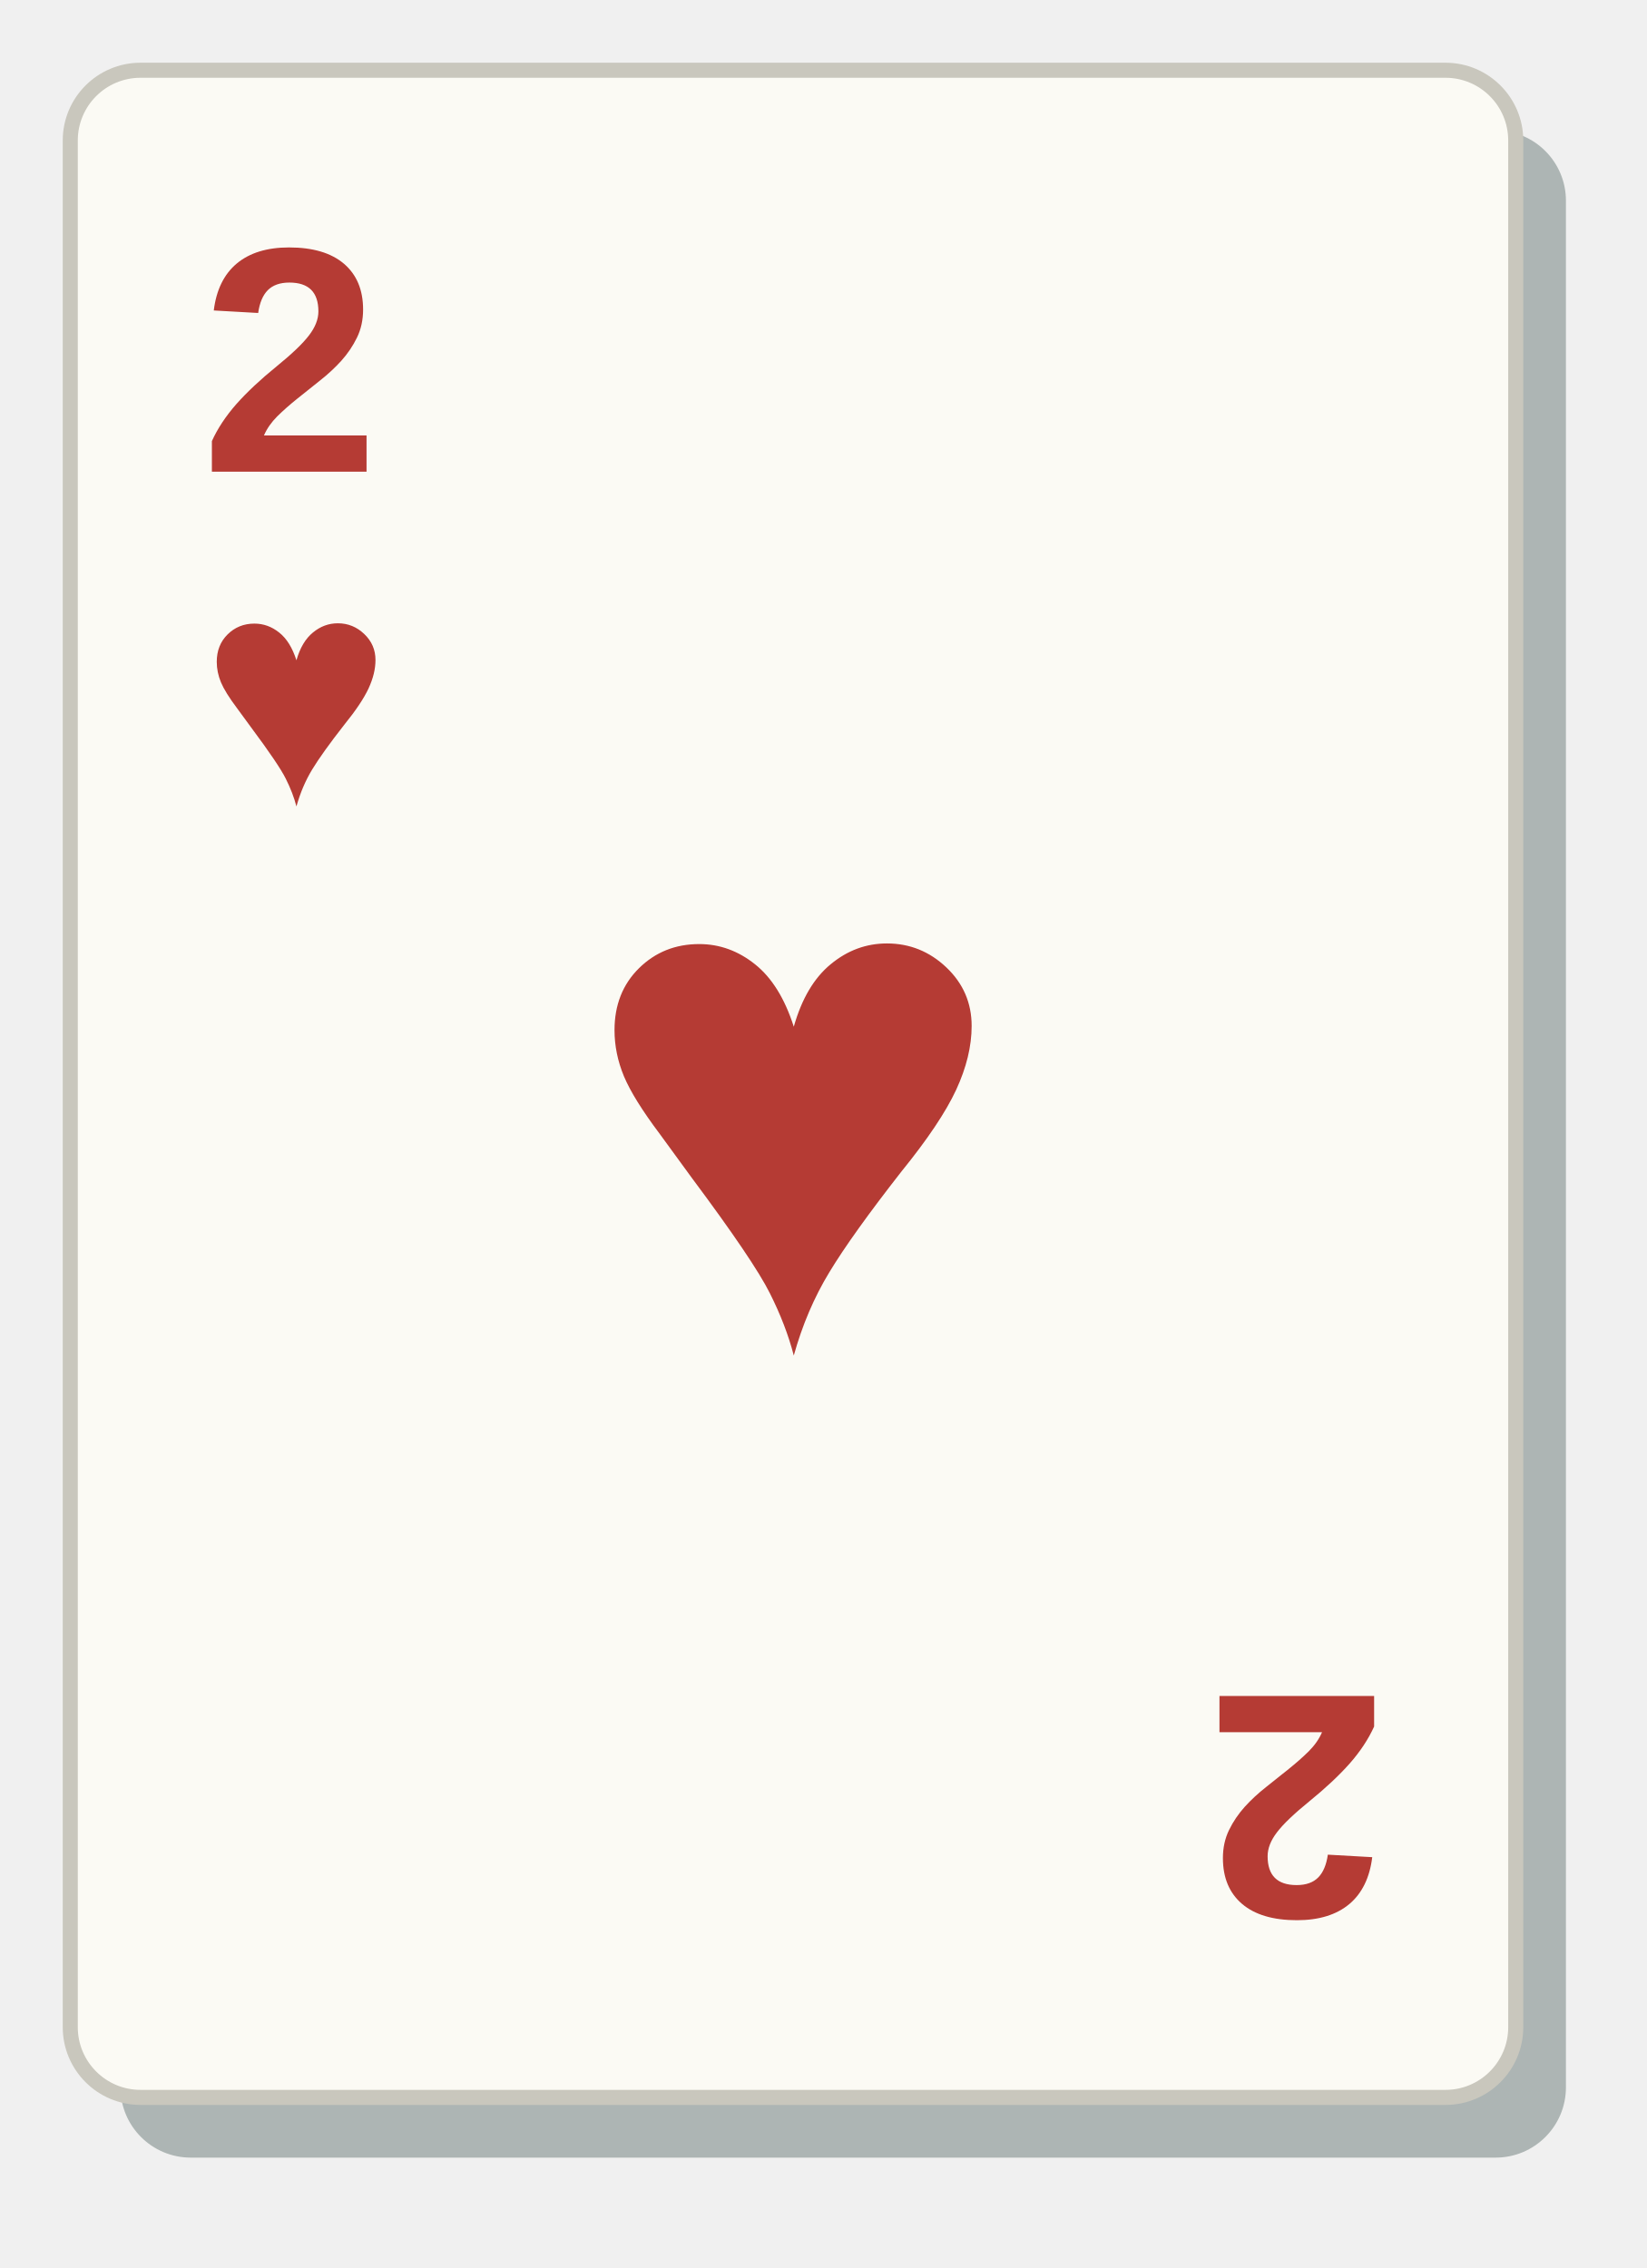
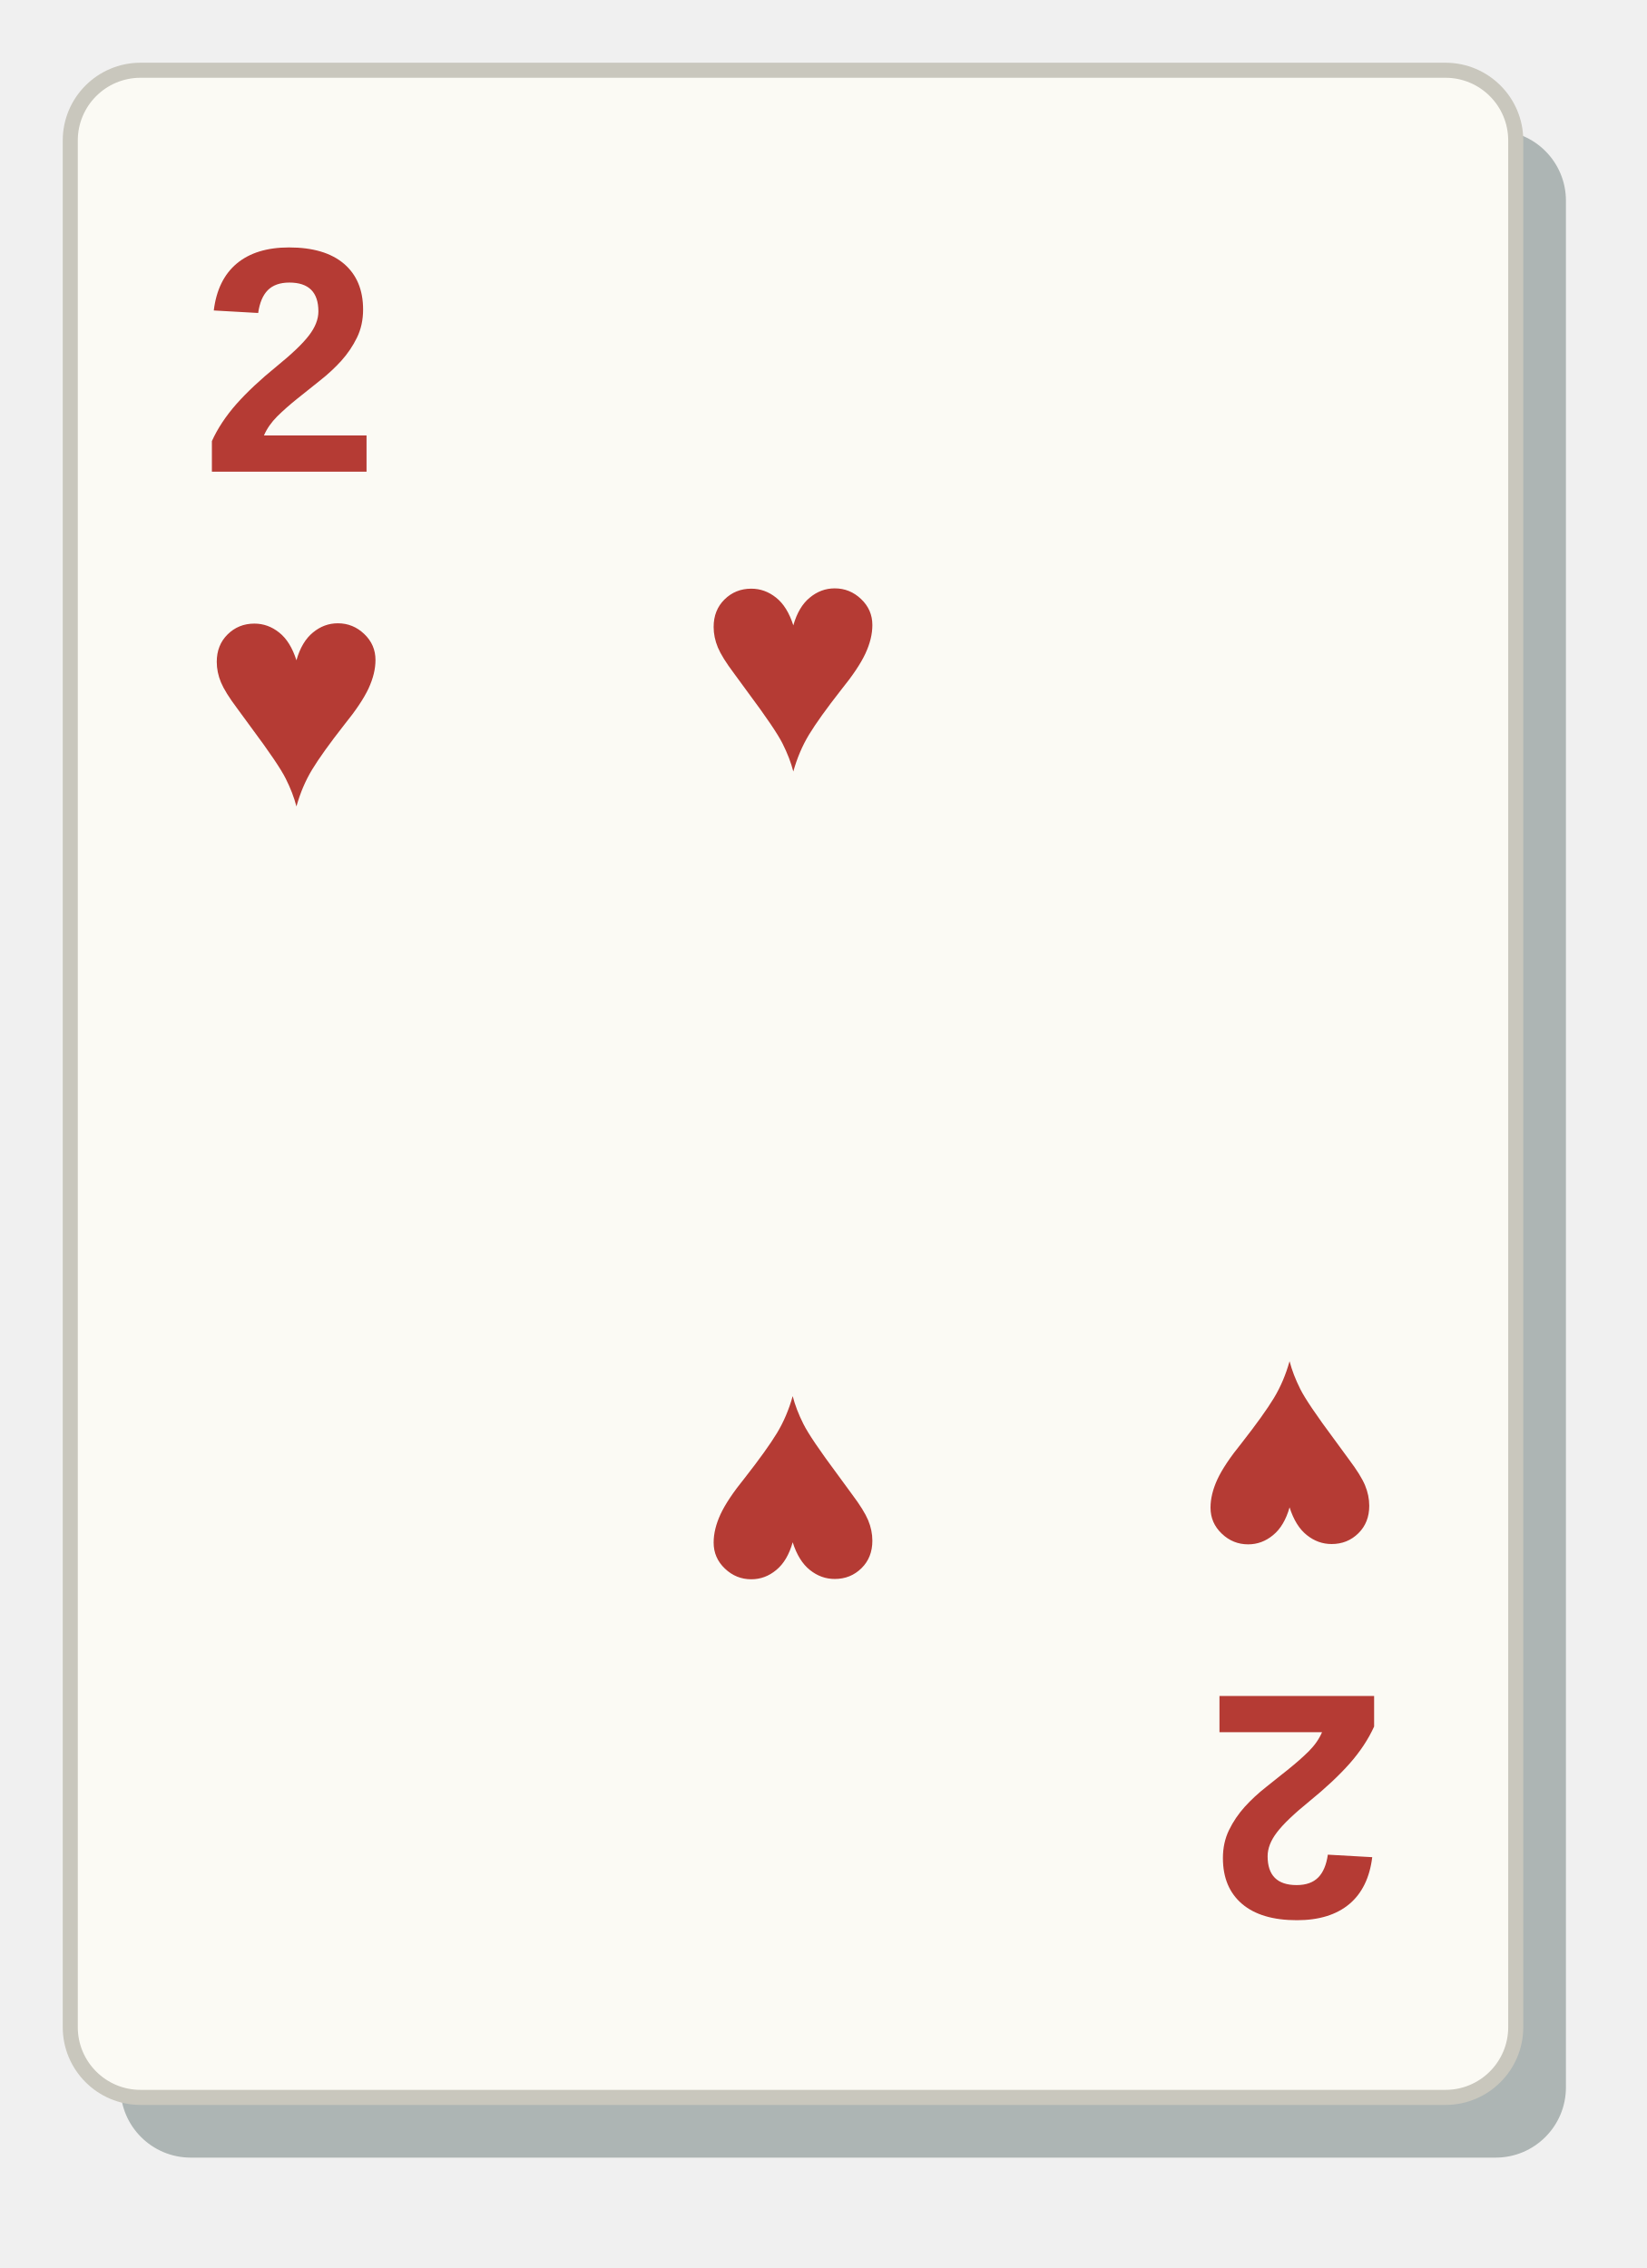
<svg xmlns="http://www.w3.org/2000/svg" width="164" height="226" viewBox="0 0 164 226" role="img">
  <defs>
    <pattern id="back" width="12" height="12" patternUnits="userSpaceOnUse">
      <path d="M0 6L6 0L12 6L6 12Z" fill="none" stroke="#8fa1c5" stroke-width="1" />
    </pattern>
    <pattern id="felt" width="10" height="10" patternUnits="userSpaceOnUse">
      <path d="M1 2h1M6 7h1" stroke="#ffffff" stroke-opacity=".035" />
    </pattern>
  </defs>
  <rect x="0.00" y="0.00" width="1920.00" height="1080.00" rx="0" fill="none" />
  <g opacity="1">
    <rect x="12.00" y="13.00" width="144.00" height="202.00" rx="7" fill="#001e18" opacity="0.28" />
    <rect x="7.00" y="7.00" width="144.00" height="202.00" rx="7" fill="#fbfaf4" stroke="#c9c7bd" stroke-width="1.5" />
    <text x="20.00" y="47.00" font-family="Liberation Sans" font-size="32" font-weight="700" fill="#b53b34" text-anchor="start" opacity="1" xml:space="preserve">2</text>
    <text x="20.00" y="80.00" font-family="Liberation Sans" font-size="32" font-weight="400" fill="#b53b34" text-anchor="start" opacity="1" xml:space="preserve">♥</text>
-     <text x="79.00" y="134.26" font-family="Liberation Sans" font-size="72" font-weight="400" fill="#b53b34" text-anchor="middle" opacity="1" xml:space="preserve">♥</text>
    <g transform="rotate(180 79.0 108.0)">
      <text x="20.00" y="47.00" font-family="Liberation Sans" font-size="32" font-weight="700" fill="#b53b34" text-anchor="start" opacity="1" xml:space="preserve">2</text>
+       <text x="20.00" y="80.00" font-family="Liberation Sans" font-size="32" font-weight="400" fill="#b53b34" text-anchor="start" opacity="1" xml:space="preserve">♥</text>
+     </g>
+     <text x="79.00" y="76.52" font-family="Liberation Sans" font-size="32" font-weight="400" fill="#b53b34" text-anchor="middle" opacity="1" xml:space="preserve">♥</text>
+     <g transform="rotate(180 79.00 151.00)">
+       <text x="79.00" y="162.52" font-family="Liberation Sans" font-size="32" font-weight="400" fill="#b53b34" text-anchor="middle" opacity="1" xml:space="preserve">♥</text>
    </g>
  </g>
</svg>
